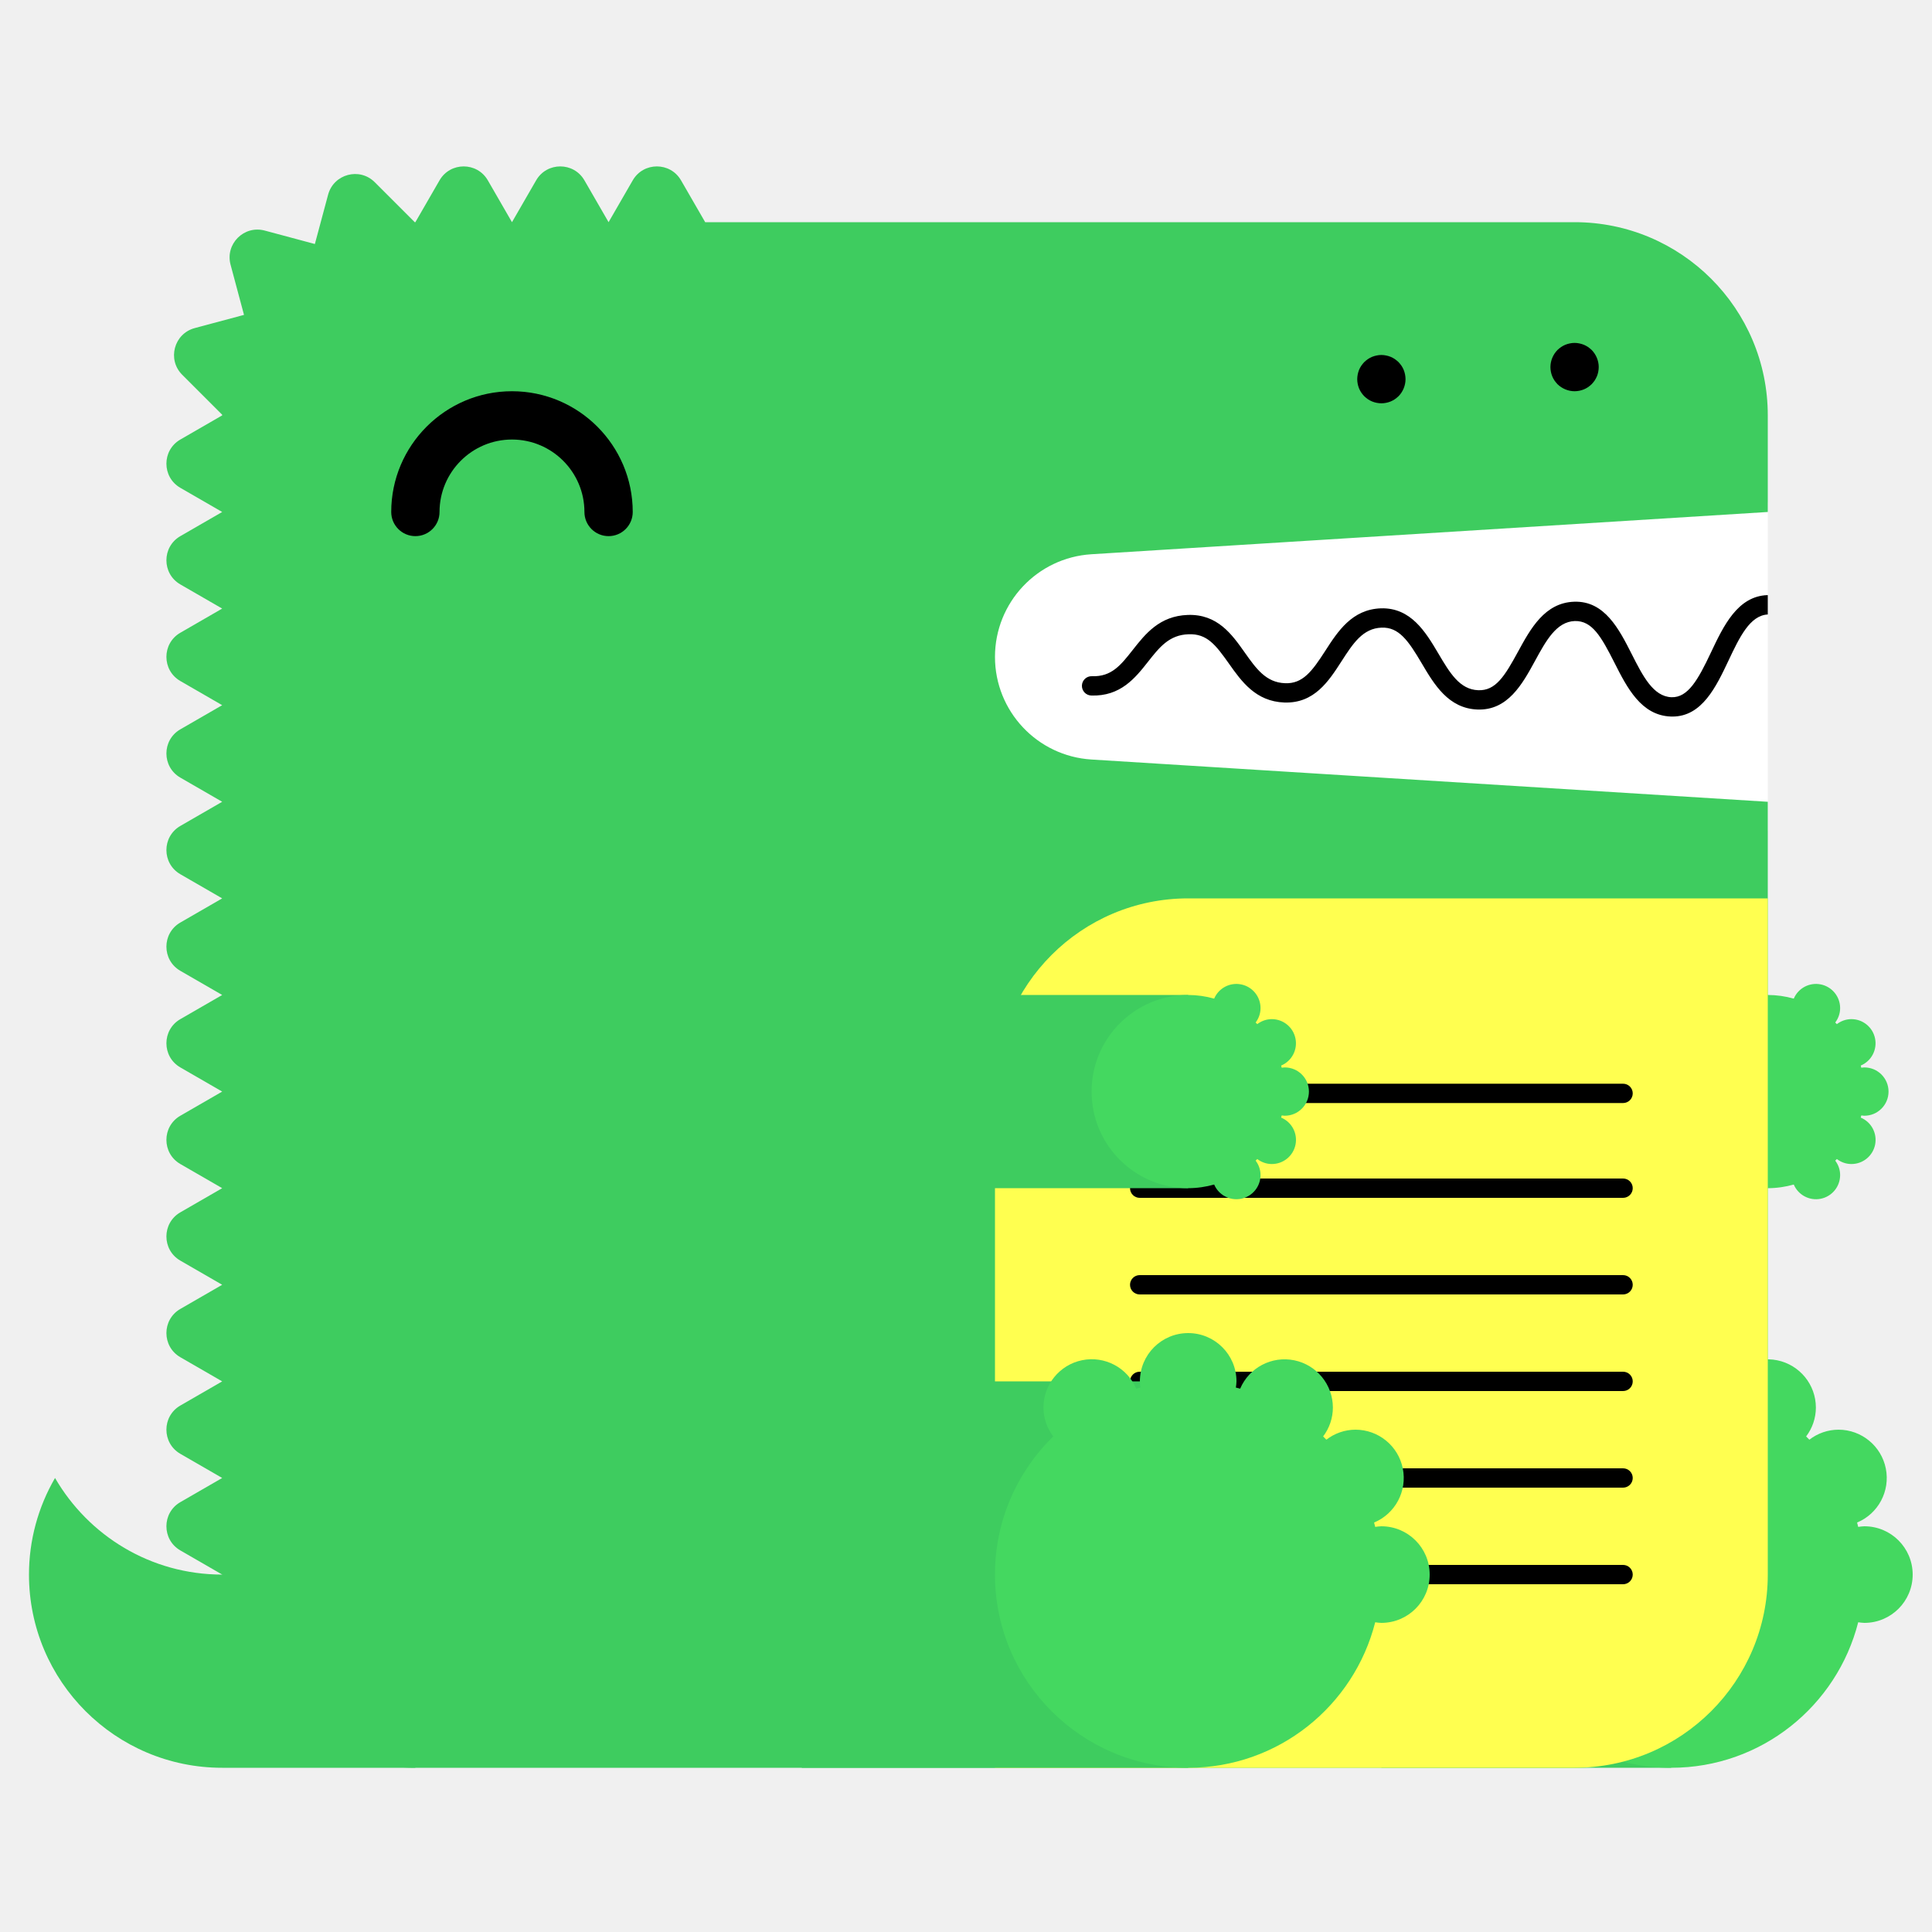
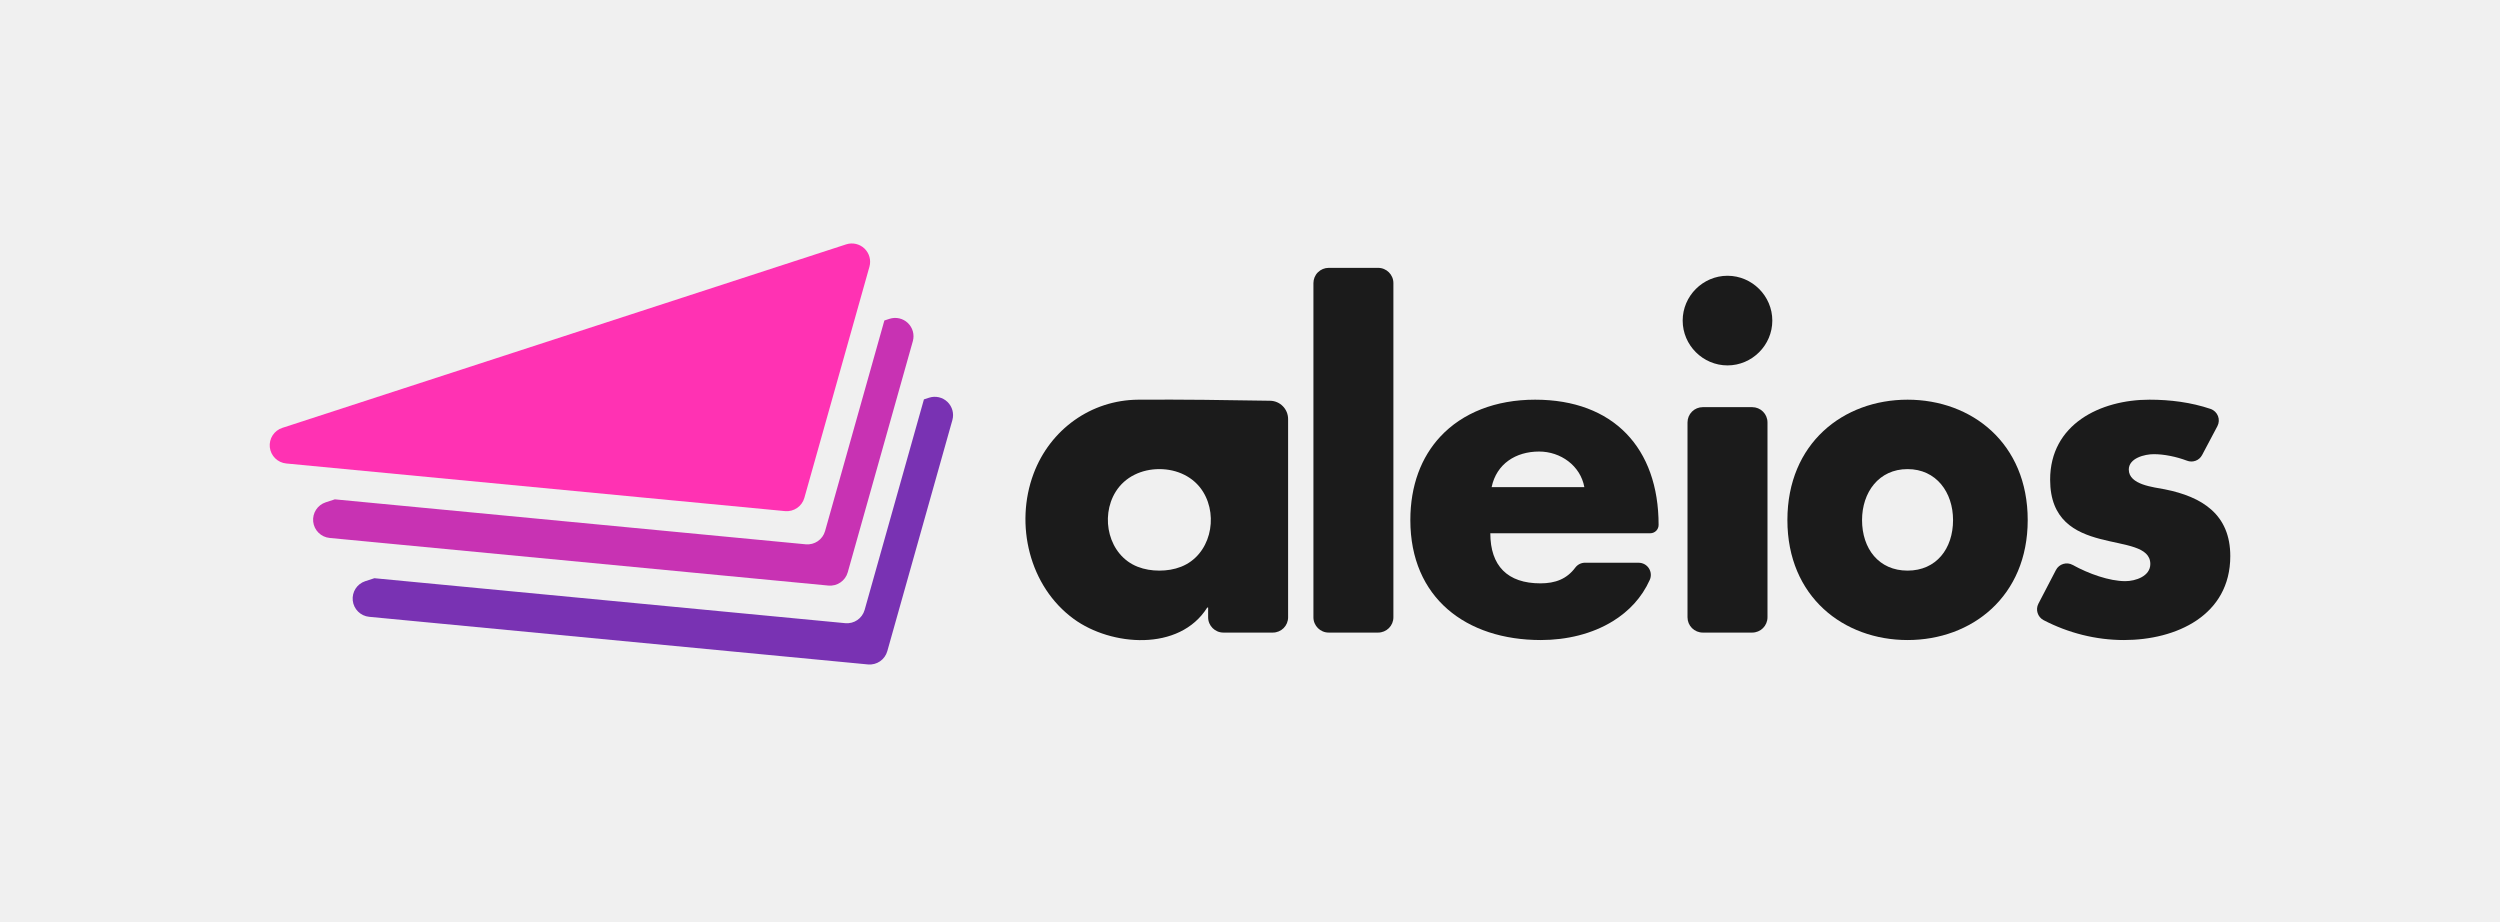
- <svg xmlns="http://www.w3.org/2000/svg" width="200" height="200" viewBox="0 0 200 200">
-   <g fill="none" fill-rule="evenodd">
-     <path fill="#FFF" d="M99 52h84v34H99z" />
-     <path d="M23 163c-7.398 0-13.843-4.027-17.303-10A19.886 19.886 0 0 0 3 163c0 11.046 8.954 20 20 20h20v-20H23z" fill="#3ECC5F" />
-     <path d="M112.98 57.376L183 53V43c0-11.046-8.954-20-20-20H73l-2.5-4.33c-1.112-1.925-3.889-1.925-5 0L63 23l-2.5-4.33c-1.111-1.925-3.889-1.925-5 0L53 23l-2.5-4.33c-1.111-1.925-3.889-1.925-5 0L43 23c-.022 0-.042.003-.065.003l-4.142-4.141c-1.57-1.571-4.252-.853-4.828 1.294l-1.369 5.104-5.192-1.392c-2.148-.575-4.111 1.389-3.535 3.536l1.39 5.193-5.102 1.367c-2.148.576-2.867 3.259-1.296 4.83l4.142 4.142c0 .021-.003.042-.003.064l-4.33 2.5c-1.925 1.111-1.925 3.889 0 5L23 53l-4.33 2.5c-1.925 1.111-1.925 3.889 0 5L23 63l-4.33 2.5c-1.925 1.111-1.925 3.889 0 5L23 73l-4.33 2.5c-1.925 1.111-1.925 3.889 0 5L23 83l-4.33 2.5c-1.925 1.111-1.925 3.889 0 5L23 93l-4.33 2.5c-1.925 1.111-1.925 3.889 0 5L23 103l-4.33 2.5c-1.925 1.111-1.925 3.889 0 5L23 113l-4.33 2.5c-1.925 1.111-1.925 3.889 0 5L23 123l-4.33 2.5c-1.925 1.111-1.925 3.889 0 5L23 133l-4.33 2.5c-1.925 1.111-1.925 3.889 0 5L23 143l-4.33 2.5c-1.925 1.111-1.925 3.889 0 5L23 153l-4.33 2.5c-1.925 1.111-1.925 3.889 0 5L23 163c0 11.046 8.954 20 20 20h120c11.046 0 20-8.954 20-20V83l-70.02-4.376A10.645 10.645 0 0 1 103 68c0-5.621 4.37-10.273 9.98-10.624" fill="#3ECC5F" />
-     <path fill="#3ECC5F" d="M143 183h30v-40h-30z" />
-     <path d="M193 158c-.219 0-.428.037-.639.064-.038-.15-.074-.301-.116-.451A5 5 0 0 0 190.32 148a4.96 4.96 0 0 0-3.016 1.036 26.531 26.531 0 0 0-.335-.336 4.955 4.955 0 0 0 1.011-2.987 5 5 0 0 0-9.599-1.959c-.148-.042-.297-.077-.445-.115.027-.211.064-.42.064-.639a5 5 0 0 0-5-5 5 5 0 0 0-5 5c0 .219.037.428.064.639-.148.038-.297.073-.445.115a4.998 4.998 0 0 0-9.599 1.959c0 1.125.384 2.151 1.011 2.987-3.717 3.632-6.031 8.693-6.031 14.3 0 11.046 8.954 20 20 20 9.339 0 17.16-6.41 19.361-15.064.211.027.42.064.639.064a5 5 0 0 0 5-5 5 5 0 0 0-5-5" fill="#44D860" />
-     <path fill="#3ECC5F" d="M153 123h30v-20h-30z" />
-     <path d="M193 115.5a2.5 2.5 0 1 0 0-5c-.109 0-.214.019-.319.032-.02-.075-.037-.15-.058-.225a2.501 2.501 0 0 0-.963-4.807c-.569 0-1.088.197-1.508.518a6.653 6.653 0 0 0-.168-.168c.314-.417.506-.931.506-1.494a2.5 2.5 0 0 0-4.8-.979A9.987 9.987 0 0 0 183 103c-5.522 0-10 4.478-10 10s4.478 10 10 10c.934 0 1.833-.138 2.69-.377a2.5 2.5 0 0 0 4.8-.979c0-.563-.192-1.077-.506-1.494.057-.055.113-.111.168-.168.42.321.939.518 1.508.518a2.5 2.5 0 0 0 .963-4.807c.021-.074.038-.15.058-.225.105.013.21.032.319.032" fill="#44D860" />
-     <path d="M63 55.5a2.5 2.5 0 0 1-2.5-2.5c0-4.136-3.364-7.5-7.5-7.5s-7.5 3.364-7.5 7.5a2.5 2.5 0 1 1-5 0c0-6.893 5.607-12.5 12.5-12.5S65.5 46.107 65.5 53a2.5 2.5 0 0 1-2.5 2.5" fill="#000" />
-     <path d="M103 183h60c11.046 0 20-8.954 20-20V93h-60c-11.046 0-20 8.954-20 20v70z" fill="#FFFF50" />
-     <path d="M168.02 124h-50.04a1 1 0 1 1 0-2h50.04a1 1 0 1 1 0 2m0 20h-50.04a1 1 0 1 1 0-2h50.04a1 1 0 1 1 0 2m0 20h-50.04a1 1 0 1 1 0-2h50.04a1 1 0 1 1 0 2m0-49.814h-50.04a1 1 0 1 1 0-2h50.04a1 1 0 1 1 0 2m0 19.814h-50.04a1 1 0 1 1 0-2h50.04a1 1 0 1 1 0 2m0 20h-50.04a1 1 0 1 1 0-2h50.04a1 1 0 1 1 0 2M183 61.611c-.012 0-.022-.006-.034-.005-3.09.105-4.552 3.196-5.842 5.923-1.346 2.85-2.387 4.703-4.093 4.647-1.889-.068-2.969-2.202-4.113-4.46-1.314-2.594-2.814-5.536-5.963-5.426-3.046.104-4.513 2.794-5.807 5.167-1.377 2.528-2.314 4.065-4.121 3.994-1.927-.07-2.951-1.805-4.136-3.813-1.321-2.236-2.848-4.75-5.936-4.664-2.994.103-4.465 2.385-5.763 4.4-1.373 2.13-2.335 3.428-4.165 3.351-1.973-.07-2.992-1.51-4.171-3.177-1.324-1.873-2.816-3.993-5.895-3.89-2.928.1-4.399 1.97-5.696 3.618-1.232 1.564-2.194 2.802-4.229 2.724a1 1 0 0 0-.072 2c3.017.101 4.545-1.8 5.872-3.487 1.177-1.496 2.193-2.787 4.193-2.855 1.926-.082 2.829 1.115 4.195 3.045 1.297 1.834 2.769 3.914 5.731 4.021 3.103.104 4.596-2.215 5.918-4.267 1.182-1.834 2.202-3.417 4.15-3.484 1.793-.067 2.769 1.35 4.145 3.681 1.297 2.197 2.766 4.686 5.787 4.796 3.125.108 4.634-2.62 5.949-5.035 1.139-2.088 2.214-4.06 4.119-4.126 1.793-.042 2.728 1.595 4.111 4.33 1.292 2.553 2.757 5.445 5.825 5.556l.169.003c3.064 0 4.518-3.075 5.805-5.794 1.139-2.41 2.217-4.68 4.067-4.773v-2z" fill="#000" />
-     <path fill="#3ECC5F" d="M83 183h40v-40H83z" />
-     <path d="M143 158c-.219 0-.428.037-.639.064-.038-.15-.074-.301-.116-.451A5 5 0 0 0 140.32 148a4.96 4.96 0 0 0-3.016 1.036 26.531 26.531 0 0 0-.335-.336 4.955 4.955 0 0 0 1.011-2.987 5 5 0 0 0-9.599-1.959c-.148-.042-.297-.077-.445-.115.027-.211.064-.42.064-.639a5 5 0 0 0-5-5 5 5 0 0 0-5 5c0 .219.037.428.064.639-.148.038-.297.073-.445.115a4.998 4.998 0 0 0-9.599 1.959c0 1.125.384 2.151 1.011 2.987-3.717 3.632-6.031 8.693-6.031 14.3 0 11.046 8.954 20 20 20 9.339 0 17.16-6.41 19.361-15.064.211.027.42.064.639.064a5 5 0 0 0 5-5 5 5 0 0 0-5-5" fill="#44D860" />
-     <path fill="#3ECC5F" d="M83 123h40v-20H83z" />
-     <path d="M133 115.5a2.5 2.5 0 1 0 0-5c-.109 0-.214.019-.319.032-.02-.075-.037-.15-.058-.225a2.501 2.501 0 0 0-.963-4.807c-.569 0-1.088.197-1.508.518a6.653 6.653 0 0 0-.168-.168c.314-.417.506-.931.506-1.494a2.5 2.5 0 0 0-4.8-.979A9.987 9.987 0 0 0 123 103c-5.522 0-10 4.478-10 10s4.478 10 10 10c.934 0 1.833-.138 2.69-.377a2.5 2.5 0 0 0 4.8-.979c0-.563-.192-1.077-.506-1.494.057-.055.113-.111.168-.168.42.321.939.518 1.508.518a2.5 2.5 0 0 0 .963-4.807c.021-.074.038-.15.058-.225.105.013.21.032.319.032" fill="#44D860" />
-     <path d="M143 41.75c-.16 0-.33-.02-.49-.05a2.52 2.52 0 0 1-.47-.14c-.15-.06-.29-.14-.431-.23-.13-.09-.259-.2-.38-.31-.109-.12-.219-.24-.309-.38s-.17-.28-.231-.43a2.619 2.619 0 0 1-.189-.96c0-.16.02-.33.05-.49.03-.16.08-.31.139-.47.061-.15.141-.29.231-.43.09-.13.2-.26.309-.38.121-.11.25-.22.38-.31.141-.09.281-.17.431-.23.149-.06.31-.11.47-.14.32-.07.65-.07.98 0 .159.03.32.08.47.14.149.06.29.14.43.23.13.09.259.2.38.31.11.12.22.25.31.38.09.14.17.28.23.43.06.16.11.31.14.47.029.16.05.33.05.49 0 .66-.271 1.31-.73 1.77-.121.11-.25.22-.38.31-.14.09-.281.17-.43.23a2.565 2.565 0 0 1-.96.19m20-1.25c-.66 0-1.3-.27-1.771-.73a3.802 3.802 0 0 1-.309-.38c-.09-.14-.17-.28-.231-.43a2.619 2.619 0 0 1-.189-.96c0-.66.27-1.3.729-1.77.121-.11.25-.22.38-.31.141-.09.281-.17.431-.23.149-.06.31-.11.47-.14.32-.07.66-.07.98 0 .159.03.32.08.47.14.149.06.29.14.43.23.13.09.259.2.38.31.459.47.73 1.11.73 1.77 0 .16-.021.33-.05.49-.03.16-.08.32-.14.47-.07.15-.14.29-.23.43-.09.13-.2.26-.31.38-.121.11-.25.22-.38.31-.14.09-.281.17-.43.23a2.565 2.565 0 0 1-.96.19" fill="#000" />
+ <svg xmlns="http://www.w3.org/2000/svg" width="100%" height="100%" viewBox="0 0 190 70" version="1.1" xml:space="preserve" style="fill-rule:evenodd;clip-rule:evenodd;stroke-linejoin:round;stroke-miterlimit:2;">
+   <rect id="aleios-alt-dark" x="0" y="0" width="190" height="69.007" style="fill:none;" />
+   <g id="logo-lockup">
+     <g id="name">
+       <path d="M88.112,35.652c1.328,0 2.608,0.572 3.322,1.724c1.201,1.938 0.535,4.831 -1.669,5.696c-0.53,0.208 -1.086,0.295 -1.653,0.295c-0.568,-0 -1.124,-0.087 -1.654,-0.295c-2.204,-0.865 -2.87,-3.758 -1.669,-5.696c0.714,-1.152 1.994,-1.724 3.323,-1.724Zm9.784,-3.804c0,-0.759 -0.609,-1.379 -1.368,-1.391c-3.34,-0.056 -6.68,-0.103 -10.019,-0.081c-3.597,0.024 -6.697,2.269 -7.956,5.621c-1.446,3.853 -0.333,8.574 3.055,11.045c2.829,2.064 8.026,2.504 10.144,-0.87l0.066,-0l0,0.744c0,0.64 0.52,1.16 1.16,1.16l3.759,-0c0.307,-0 0.602,-0.123 0.82,-0.34c0.217,-0.218 0.339,-0.513 0.339,-0.82l0,-15.068Z" style="fill:#1b1b1b;fill-rule:nonzero;" />
+       <path d="M105.898,21.517c-0,-0.64 -0.52,-1.16 -1.16,-1.16l-3.759,0c-0.307,0 -0.602,0.123 -0.82,0.34c-0.217,0.217 -0.339,0.512 -0.339,0.82l-0,25.399c-0,0.64 0.519,1.16 1.159,1.16l3.759,-0c0.307,-0 0.602,-0.123 0.82,-0.34c0.217,-0.218 0.34,-0.513 0.34,-0.82l-0,-25.399Z" style="fill:#1b1b1b;fill-rule:nonzero;" />
+       <path d="M113.364,37.022c0.367,-1.77 1.837,-2.705 3.607,-2.705c1.636,-0 3.139,1.068 3.44,2.705l-7.047,-0Zm12.69,2.872c0,-5.845 -3.439,-9.518 -9.384,-9.518c-3.001,-0 -5.519,0.996 -7.205,2.807c-1.446,1.553 -2.279,3.706 -2.279,6.343c-0,5.911 4.241,9.117 9.918,9.117c1.971,0 3.908,-0.467 5.477,-1.436c1.204,-0.743 2.192,-1.78 2.798,-3.128c0.131,-0.286 0.108,-0.62 -0.062,-0.885c-0.17,-0.265 -0.463,-0.425 -0.778,-0.425c-1.282,-0.003 -3.186,-0.003 -4.074,-0.003c-0.29,-0 -0.564,0.136 -0.74,0.368c-0.641,0.863 -1.505,1.201 -2.654,1.201c-2.505,0 -3.807,-1.336 -3.807,-3.807l12.156,0c0.168,0 0.33,-0.067 0.449,-0.186c0.118,-0.119 0.185,-0.28 0.185,-0.448c0,-0 0,-0 0,-0Z" style="fill:#1b1b1b;fill-rule:nonzero;" />
+       <path d="M134.329,32.103c-0,-0.307 -0.123,-0.602 -0.34,-0.82c-0.218,-0.217 -0.512,-0.339 -0.82,-0.339l-3.759,-0c-0.307,-0 -0.602,0.122 -0.82,0.339c-0.217,0.218 -0.339,0.513 -0.339,0.82l-0,14.813c-0,0.307 0.122,0.602 0.339,0.82c0.218,0.217 0.513,0.34 0.82,0.34l3.759,-0c0.308,-0 0.602,-0.123 0.82,-0.34c0.217,-0.218 0.34,-0.513 0.34,-0.82l-0,-14.813Zm-3.039,-11.145c-1.871,0 -3.407,1.537 -3.407,3.407c0,1.87 1.536,3.406 3.407,3.406c1.87,0 3.406,-1.536 3.406,-3.406c-0,-1.87 -1.536,-3.407 -3.406,-3.407Z" style="fill:#1b1b1b;fill-rule:nonzero;" />
+       <path d="M144.974,30.376c-4.876,-0 -9.132,3.306 -9.132,9.15c0,5.844 4.286,9.117 9.132,9.117c4.876,0 9.132,-3.306 9.132,-9.117c-0,-5.844 -4.256,-9.15 -9.132,-9.15Zm0,5.276c2.187,0 3.458,1.77 3.458,3.874c-0,2.171 -1.271,3.841 -3.458,3.841c-2.187,-0 -3.458,-1.67 -3.458,-3.841c0,-2.104 1.271,-3.874 3.458,-3.874Z" style="fill:#1b1b1b;fill-rule:nonzero;" />
+       <path d="M168.523,32.387c0.125,-0.238 0.141,-0.518 0.044,-0.768c-0.098,-0.25 -0.299,-0.446 -0.551,-0.537c-1.494,-0.505 -3.076,-0.706 -4.658,-0.706c-3.741,-0 -7.548,1.87 -7.548,6.078c0,3.072 1.904,4.007 3.807,4.508c1.904,0.501 3.807,0.568 3.807,1.904c0,0.935 -1.135,1.302 -1.903,1.302c-1.208,0 -2.783,-0.561 -3.996,-1.232c-0.219,-0.122 -0.478,-0.15 -0.717,-0.077c-0.24,0.072 -0.44,0.237 -0.555,0.459c-0.395,0.756 -0.955,1.835 -1.334,2.563c-0.235,0.453 -0.06,1.011 0.392,1.249c1.878,0.979 3.981,1.513 6.11,1.513c3.974,0 8.081,-1.87 8.081,-6.378c0,-3.173 -2.137,-4.509 -4.976,-5.076c-0.835,-0.167 -2.738,-0.334 -2.738,-1.503c-0,-0.868 1.202,-1.169 1.903,-1.169c0.776,-0 1.702,0.188 2.511,0.492c0.438,0.176 0.938,-0.007 1.157,-0.425c0.34,-0.629 0.812,-1.528 1.164,-2.197Z" style="fill:#1b1b1b;fill-rule:nonzero;" />
+     </g>
+     <g id="icon">
+       <path d="M67.212,24.358l0.393,-0.128c0.488,-0.158 1.024,-0.036 1.394,0.32c0.37,0.356 0.515,0.886 0.376,1.381c-1.3,4.614 -4.022,14.281 -4.946,17.564c-0.183,0.647 -0.802,1.072 -1.472,1.008c-5.219,-0.499 -26.8,-2.559 -37.903,-3.619c-0.656,-0.063 -1.178,-0.578 -1.251,-1.233c-0.072,-0.656 0.326,-1.272 0.953,-1.476l0.692,-0.225l35.786,3.417c0.67,0.064 1.29,-0.36 1.472,-1.008l4.506,-16.001Z" style="fill:#c832b3;" />
+       <path d="M70.218,30.353l0.393,-0.128c0.488,-0.159 1.024,-0.036 1.394,0.319c0.371,0.356 0.515,0.887 0.376,1.381c-1.299,4.614 -4.021,14.281 -4.946,17.564c-0.182,0.648 -0.802,1.072 -1.472,1.008c-5.219,-0.498 -26.8,-2.559 -37.903,-3.619c-0.656,-0.063 -1.178,-0.578 -1.25,-1.233c-0.073,-0.655 0.325,-1.272 0.952,-1.476l0.692,-0.225l35.787,3.417c0.669,0.064 1.289,-0.36 1.471,-1.008l4.506,-16Z" style="fill:#7932b3;" />
+       <path d="M61.132,37.836c-0.183,0.648 -0.802,1.072 -1.472,1.008c-5.219,-0.498 -26.8,-2.559 -37.903,-3.619c-0.656,-0.063 -1.179,-0.578 -1.251,-1.233c-0.072,-0.655 0.326,-1.271 0.953,-1.475c11.475,-3.735 35.152,-11.441 42.848,-13.945c0.489,-0.159 1.025,-0.036 1.395,0.319c0.37,0.356 0.514,0.887 0.375,1.381c-1.299,4.614 -4.021,14.281 -4.945,17.564Z" style="fill:#ff32b3;" />
+     </g>
  </g>
</svg>
